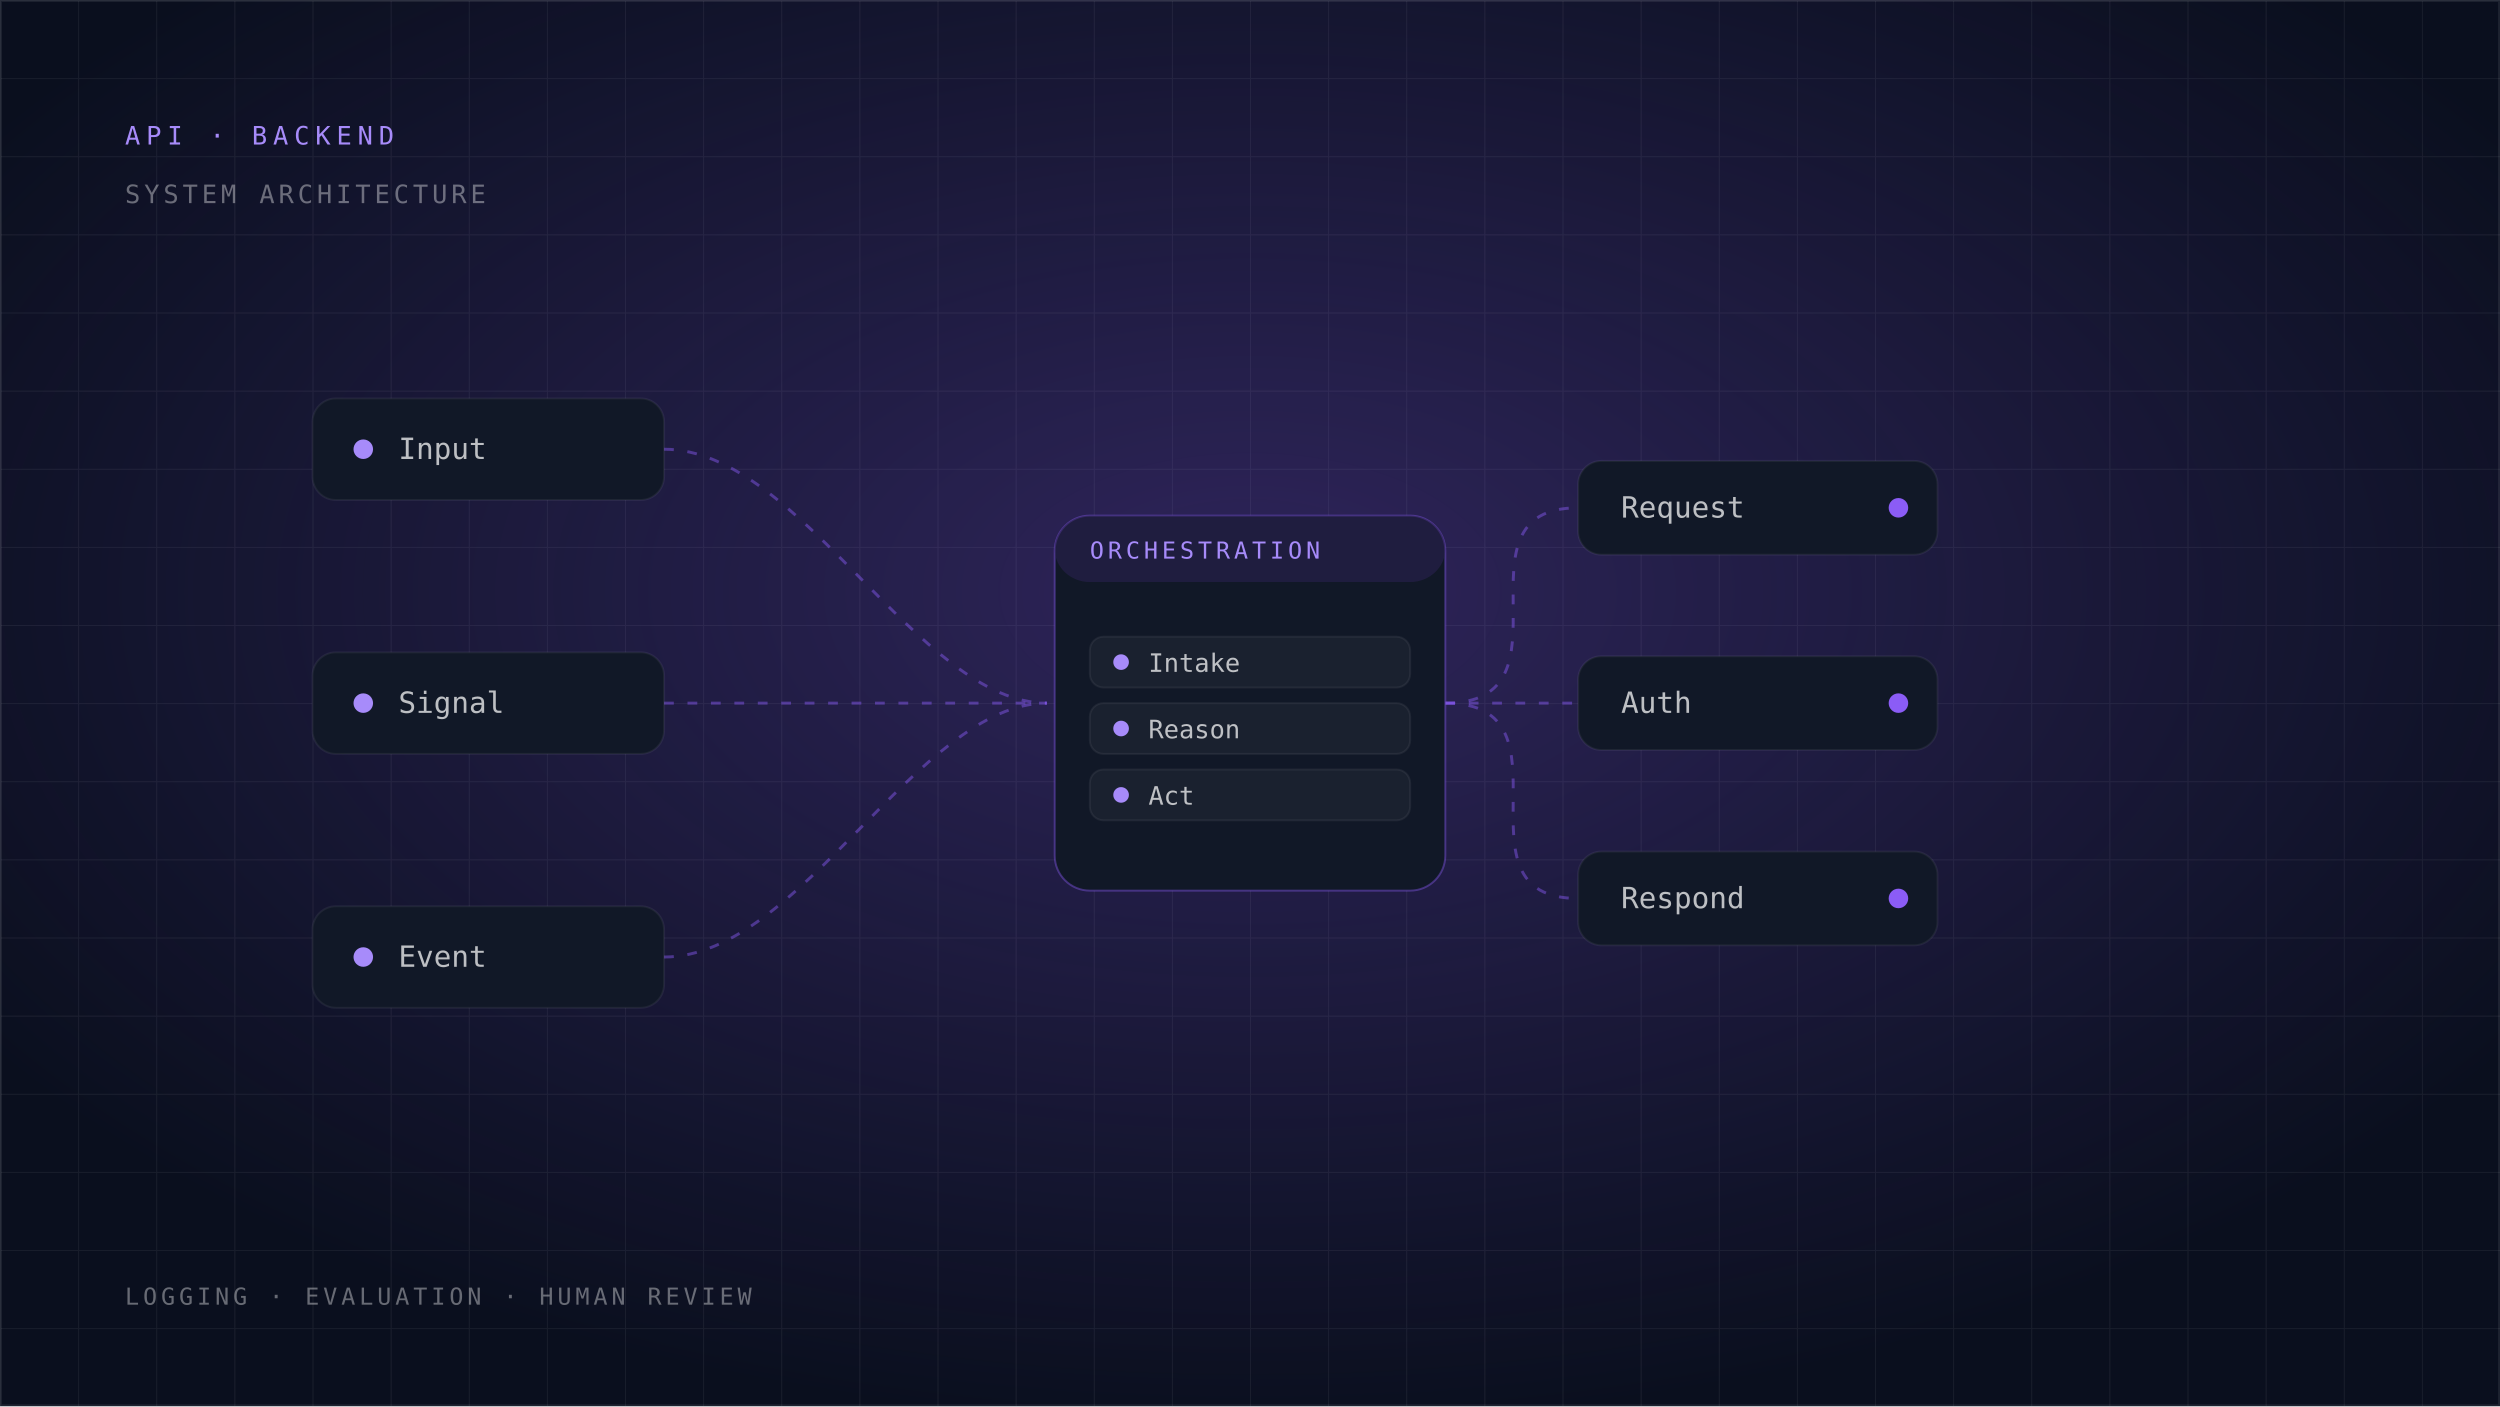
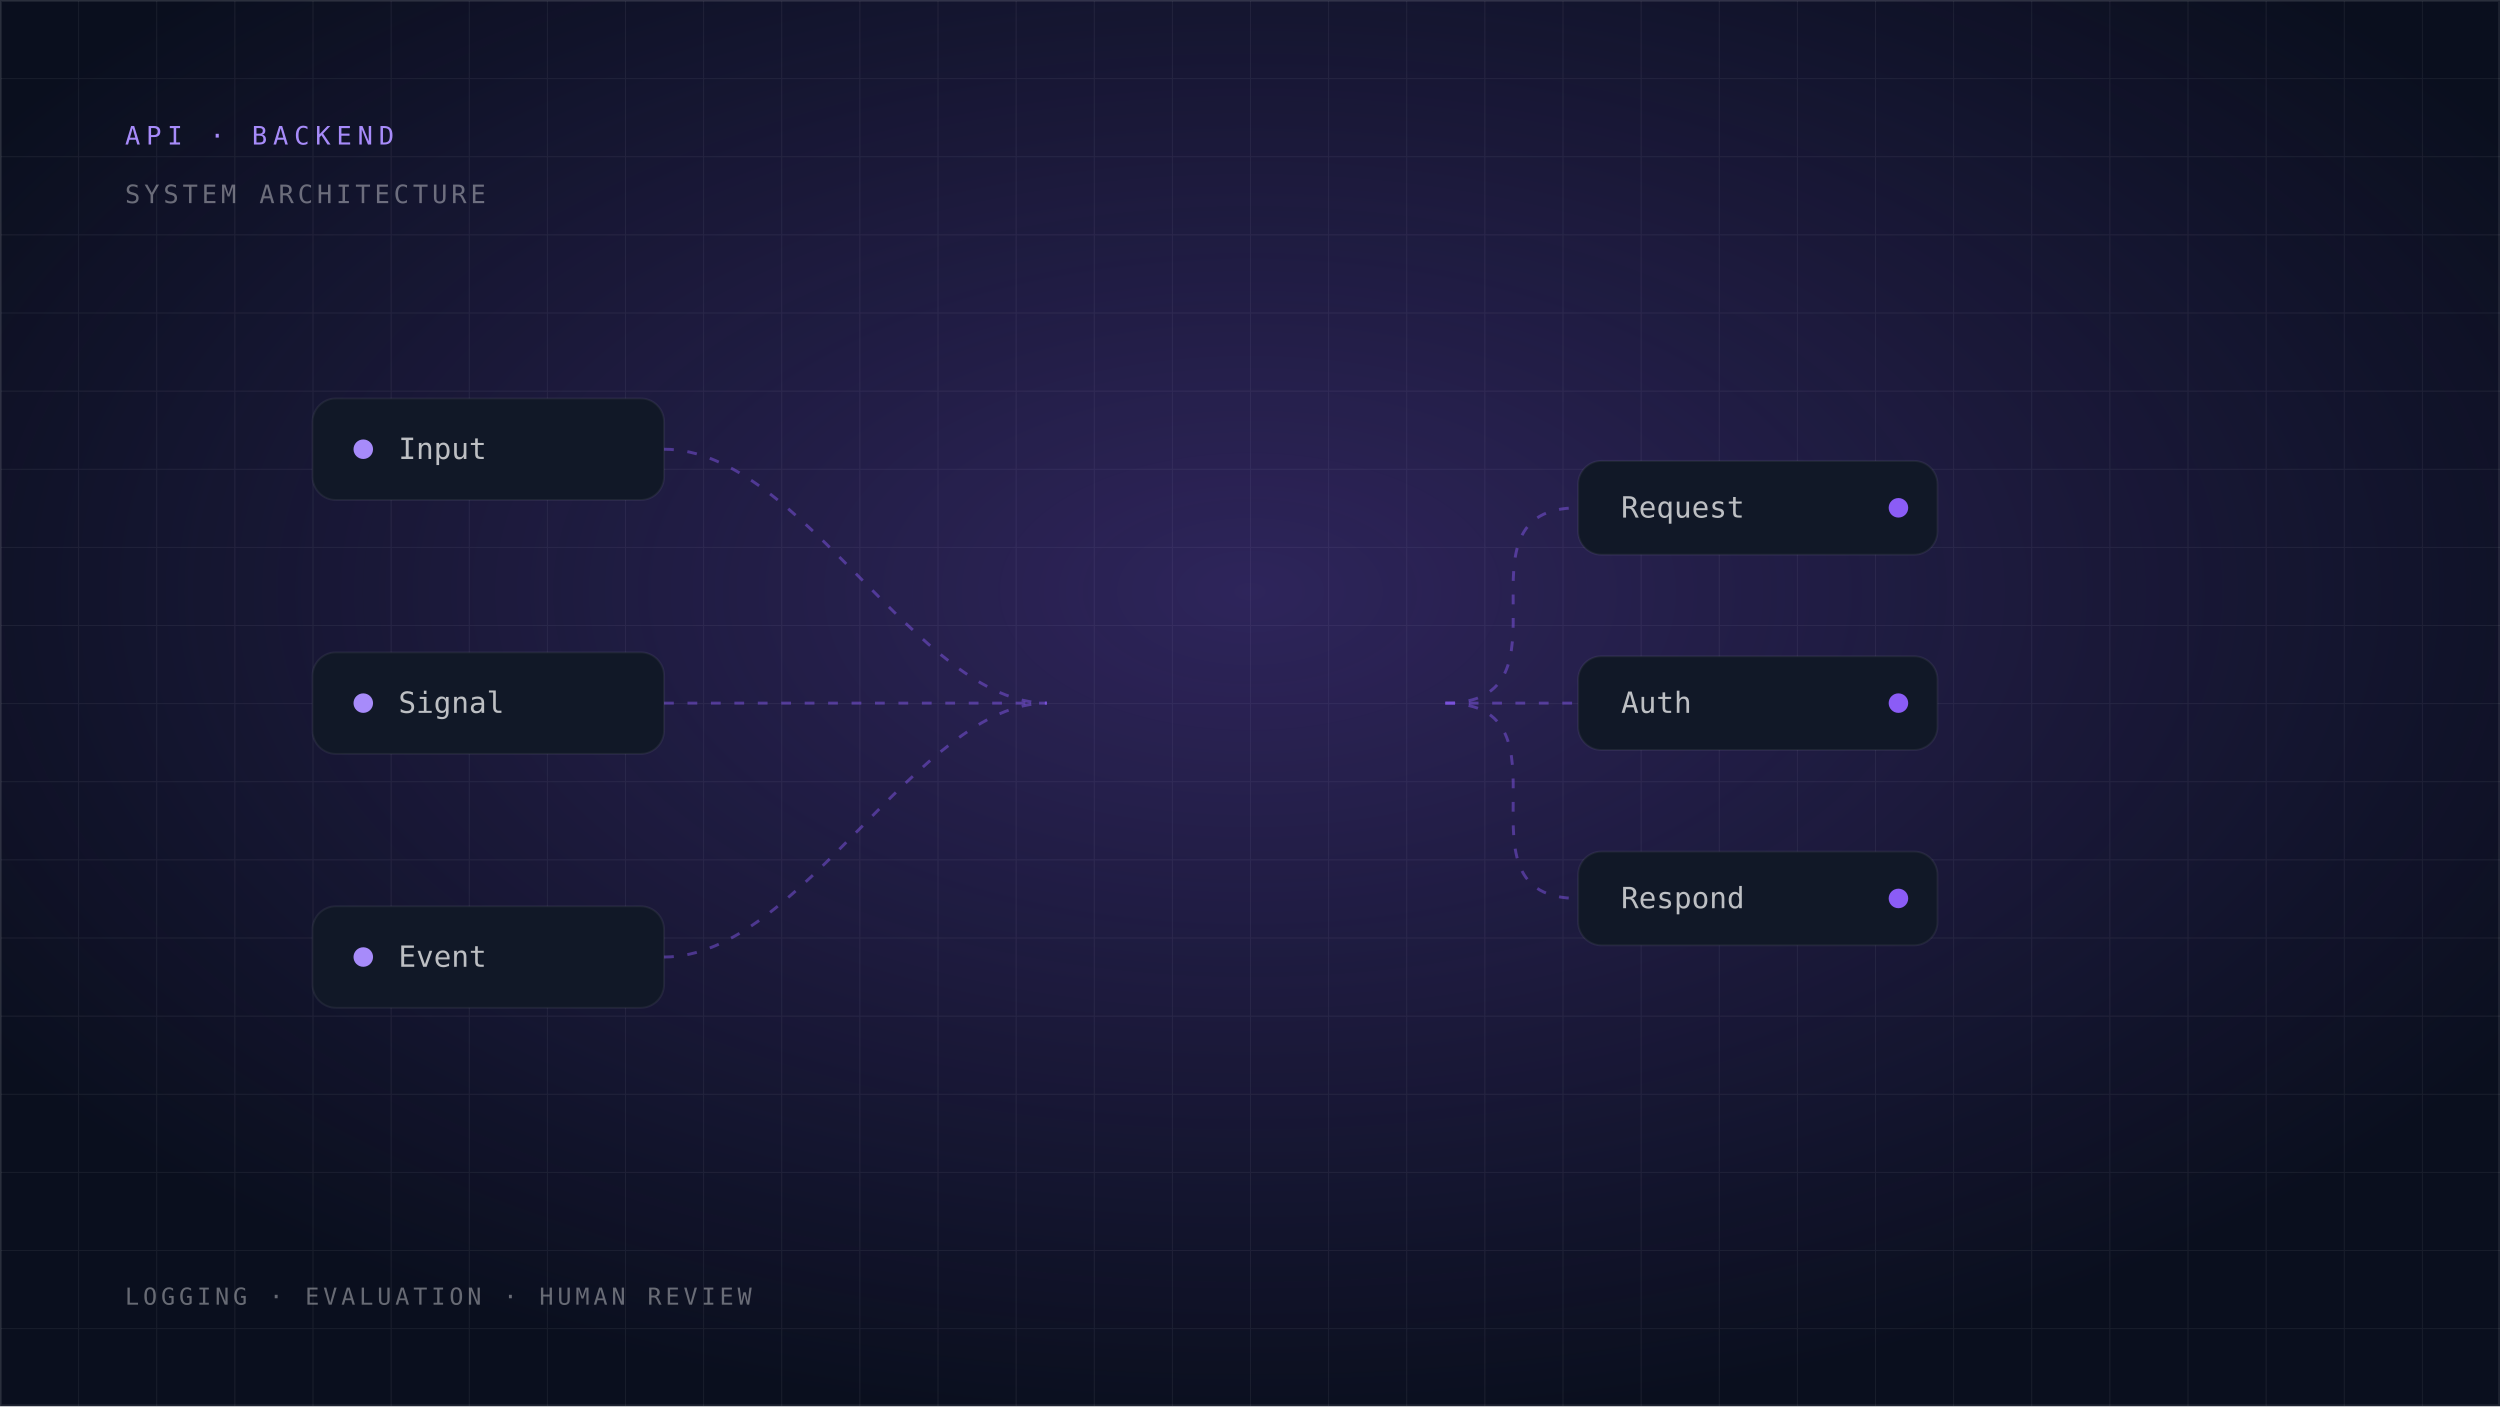
<svg xmlns="http://www.w3.org/2000/svg" viewBox="0 0 1280 720" width="1280" height="720" role="img">
  <defs>
    <pattern id="grid-adnois" width="40" height="40" patternUnits="userSpaceOnUse">
      <path d="M40 0H0V40" fill="none" stroke="rgba(255,255,255,0.06)" stroke-width="1" />
    </pattern>
    <radialGradient id="glow-adnois" cx="50%" cy="42%" r="60%">
      <stop offset="0%" stop-color="#8b5cf6" stop-opacity="0.28" />
      <stop offset="100%" stop-color="#8b5cf6" stop-opacity="0" />
    </radialGradient>
    <linearGradient id="edge-adnois" x1="0" y1="0" x2="1" y2="0">
      <stop offset="0%" stop-color="#a78bfa" />
      <stop offset="100%" stop-color="#8b5cf6" />
    </linearGradient>
  </defs>
  <rect width="1280" height="720" fill="#0a0f1e" />
  <rect width="1280" height="720" fill="url(#grid-adnois)" />
  <rect width="1280" height="720" fill="url(#glow-adnois)" />
  <g font-family="ui-monospace,monospace">
    <text x="64" y="74" font-size="13" letter-spacing="3" fill="#a78bfa">API · BACKEND</text>
    <text x="64" y="104" font-size="13" letter-spacing="2" fill="rgba(255,255,255,0.38)">SYSTEM ARCHITECTURE</text>
  </g>
  <path d="M340 230 C 410 230, 470 360, 536 360" fill="none" stroke="#8b5cf6" stroke-opacity="0.45" stroke-width="1.5" stroke-dasharray="5 7">
    <animate attributeName="stroke-dashoffset" from="24" to="0" dur="1.6s" repeatCount="indefinite" />
  </path>
  <path d="M340 360 C 410 360, 470 360, 536 360" fill="none" stroke="#8b5cf6" stroke-opacity="0.45" stroke-width="1.5" stroke-dasharray="5 7">
    <animate attributeName="stroke-dashoffset" from="24" to="0" dur="1.8s" repeatCount="indefinite" />
  </path>
  <path d="M340 490 C 410 490, 470 360, 536 360" fill="none" stroke="#8b5cf6" stroke-opacity="0.45" stroke-width="1.5" stroke-dasharray="5 7">
    <animate attributeName="stroke-dashoffset" from="24" to="0" dur="2s" repeatCount="indefinite" />
  </path>
  <path d="M740 360 C 810 360, 740 260, 808 260" fill="none" stroke="#8b5cf6" stroke-opacity="0.45" stroke-width="1.5" stroke-dasharray="5 7">
    <animate attributeName="stroke-dashoffset" from="0" to="24" dur="1.7s" repeatCount="indefinite" />
  </path>
  <path d="M740 360 C 810 360, 740 360, 808 360" fill="none" stroke="#8b5cf6" stroke-opacity="0.45" stroke-width="1.5" stroke-dasharray="5 7">
    <animate attributeName="stroke-dashoffset" from="0" to="24" dur="1.9s" repeatCount="indefinite" />
  </path>
  <path d="M740 360 C 810 360, 740 460, 808 460" fill="none" stroke="#8b5cf6" stroke-opacity="0.45" stroke-width="1.5" stroke-dasharray="5 7">
    <animate attributeName="stroke-dashoffset" from="0" to="24" dur="2.1s" repeatCount="indefinite" />
  </path>
  <g transform="translate(250 230)">
    <rect x="-90" y="-26" width="180" height="52" rx="12" fill="#111827" stroke="rgba(255,255,255,0.06)" />
    <circle cx="-64" cy="0" r="5" fill="#a78bfa" />
    <text x="-46" y="5" font-family="ui-monospace,monospace" font-size="15" fill="rgba(255,255,255,0.72)">Input</text>
  </g>
  <g transform="translate(250 360)">
    <rect x="-90" y="-26" width="180" height="52" rx="12" fill="#111827" stroke="rgba(255,255,255,0.06)" />
    <circle cx="-64" cy="0" r="5" fill="#a78bfa" />
    <text x="-46" y="5" font-family="ui-monospace,monospace" font-size="15" fill="rgba(255,255,255,0.72)">Signal</text>
  </g>
  <g transform="translate(250 490)">
    <rect x="-90" y="-26" width="180" height="52" rx="12" fill="#111827" stroke="rgba(255,255,255,0.06)" />
    <circle cx="-64" cy="0" r="5" fill="#a78bfa" />
    <text x="-46" y="5" font-family="ui-monospace,monospace" font-size="15" fill="rgba(255,255,255,0.72)">Event</text>
  </g>
-   <g transform="translate(540 360)">
-     <rect x="0" y="-96" width="200" height="192" rx="18" fill="#111827" stroke="#8b5cf6" stroke-opacity="0.4" />
-     <rect x="0" y="-96" width="200" height="34" rx="18" fill="#2f2358" fill-opacity="0.5" />
-     <text x="18" y="-74" font-family="ui-monospace,monospace" font-size="12" letter-spacing="2" fill="#a78bfa">ORCHESTRATION</text>
-     <g transform="translate(0 -34)">
-       <rect x="18" y="0" width="164" height="26" rx="7" fill="rgba(255,255,255,0.04)" stroke="rgba(255,255,255,0.06)" />
-       <circle cx="34" cy="13" r="4" fill="#a78bfa" />
-       <text x="48" y="18" font-family="ui-monospace,monospace" font-size="13" fill="rgba(255,255,255,0.72)">Intake</text>
-     </g>
-     <g transform="translate(0 0)">
-       <rect x="18" y="0" width="164" height="26" rx="7" fill="rgba(255,255,255,0.04)" stroke="rgba(255,255,255,0.06)" />
-       <circle cx="34" cy="13" r="4" fill="#a78bfa" />
-       <text x="48" y="18" font-family="ui-monospace,monospace" font-size="13" fill="rgba(255,255,255,0.72)">Reason</text>
-     </g>
-     <g transform="translate(0 34)">
-       <rect x="18" y="0" width="164" height="26" rx="7" fill="rgba(255,255,255,0.04)" stroke="rgba(255,255,255,0.06)" />
-       <circle cx="34" cy="13" r="4" fill="#a78bfa" />
-       <text x="48" y="18" font-family="ui-monospace,monospace" font-size="13" fill="rgba(255,255,255,0.72)">Act</text>
-     </g>
-   </g>
  <g transform="translate(900 260)">
    <rect x="-92" y="-24" width="184" height="48" rx="12" fill="#111827" stroke="rgba(255,255,255,0.06)" />
    <text x="-70" y="5" font-family="ui-monospace,monospace" font-size="15" fill="rgba(255,255,255,0.72)">Request</text>
    <circle cx="72" cy="0" r="5" fill="#8b5cf6" />
  </g>
  <g transform="translate(900 360)">
    <rect x="-92" y="-24" width="184" height="48" rx="12" fill="#111827" stroke="rgba(255,255,255,0.06)" />
    <text x="-70" y="5" font-family="ui-monospace,monospace" font-size="15" fill="rgba(255,255,255,0.72)">Auth</text>
    <circle cx="72" cy="0" r="5" fill="#8b5cf6" />
  </g>
  <g transform="translate(900 460)">
    <rect x="-92" y="-24" width="184" height="48" rx="12" fill="#111827" stroke="rgba(255,255,255,0.06)" />
    <text x="-70" y="5" font-family="ui-monospace,monospace" font-size="15" fill="rgba(255,255,255,0.72)">Respond</text>
    <circle cx="72" cy="0" r="5" fill="#8b5cf6" />
  </g>
  <g font-family="ui-monospace,monospace">
    <text x="64" y="668" font-size="12" letter-spacing="2" fill="rgba(255,255,255,0.38)">LOGGING · EVALUATION · HUMAN REVIEW</text>
  </g>
  <rect x="0.5" y="0.5" width="1279" height="719" fill="none" stroke="rgba(255,255,255,0.08)" />
</svg>
